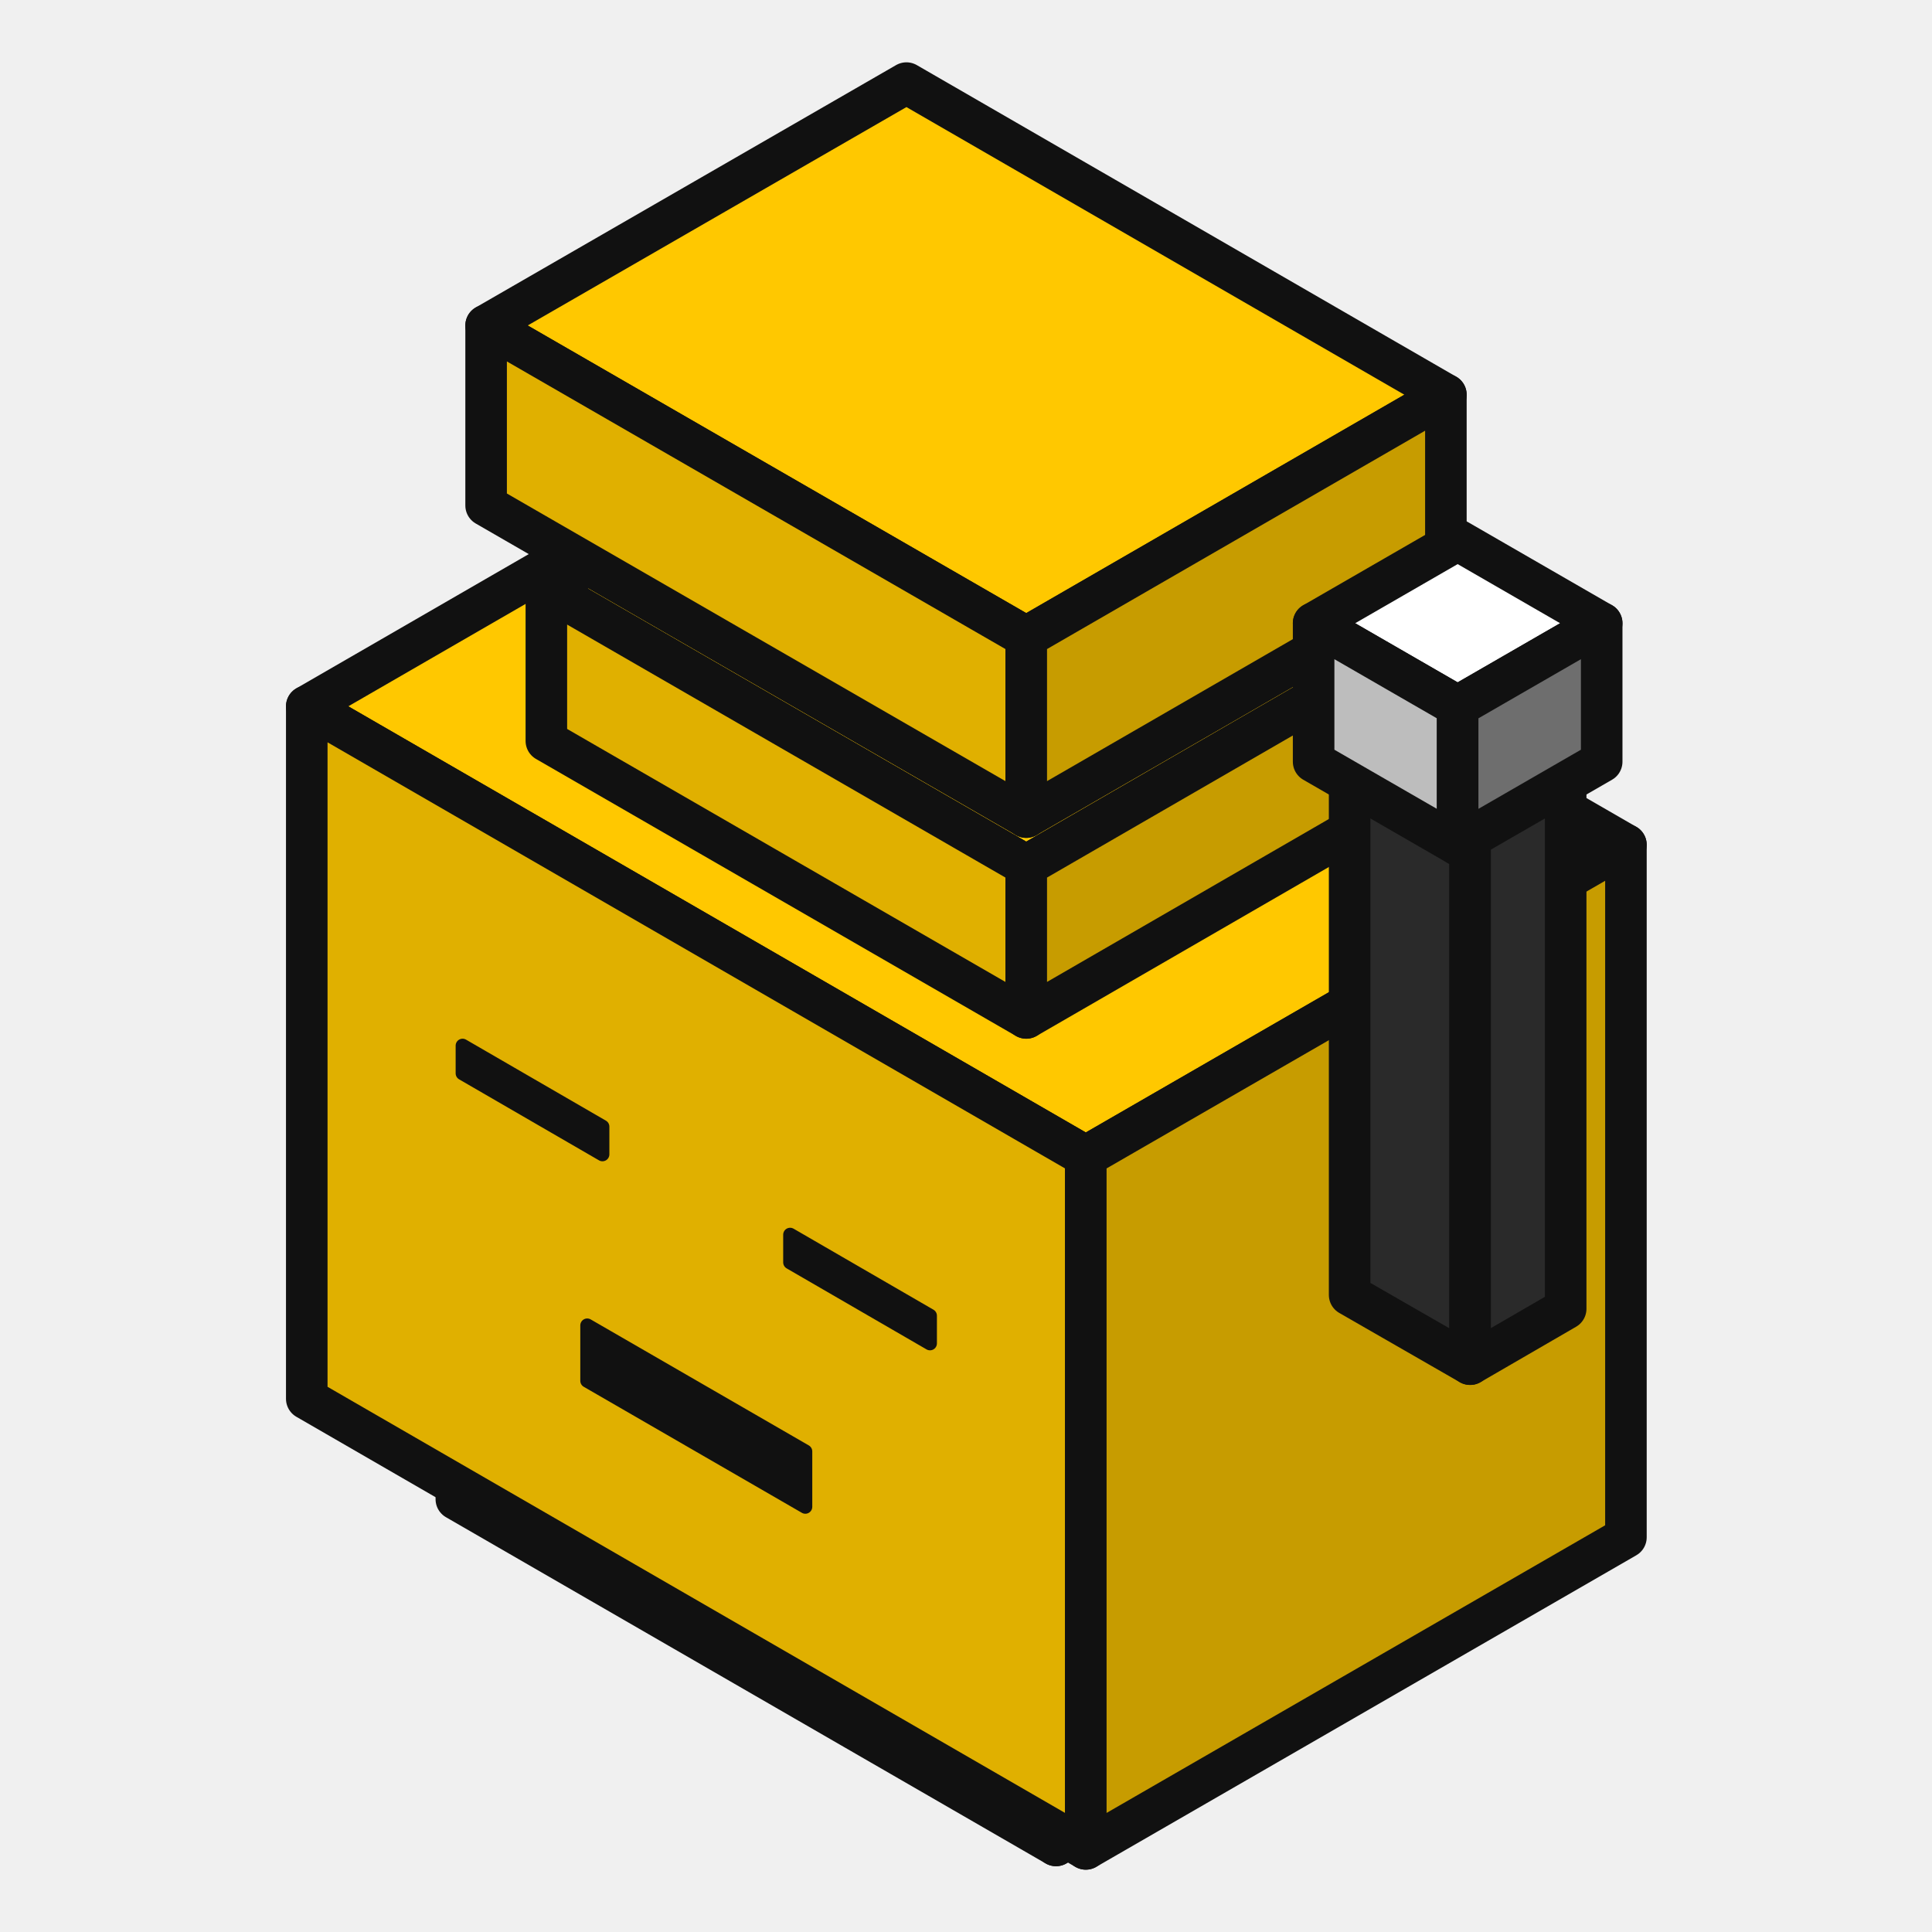
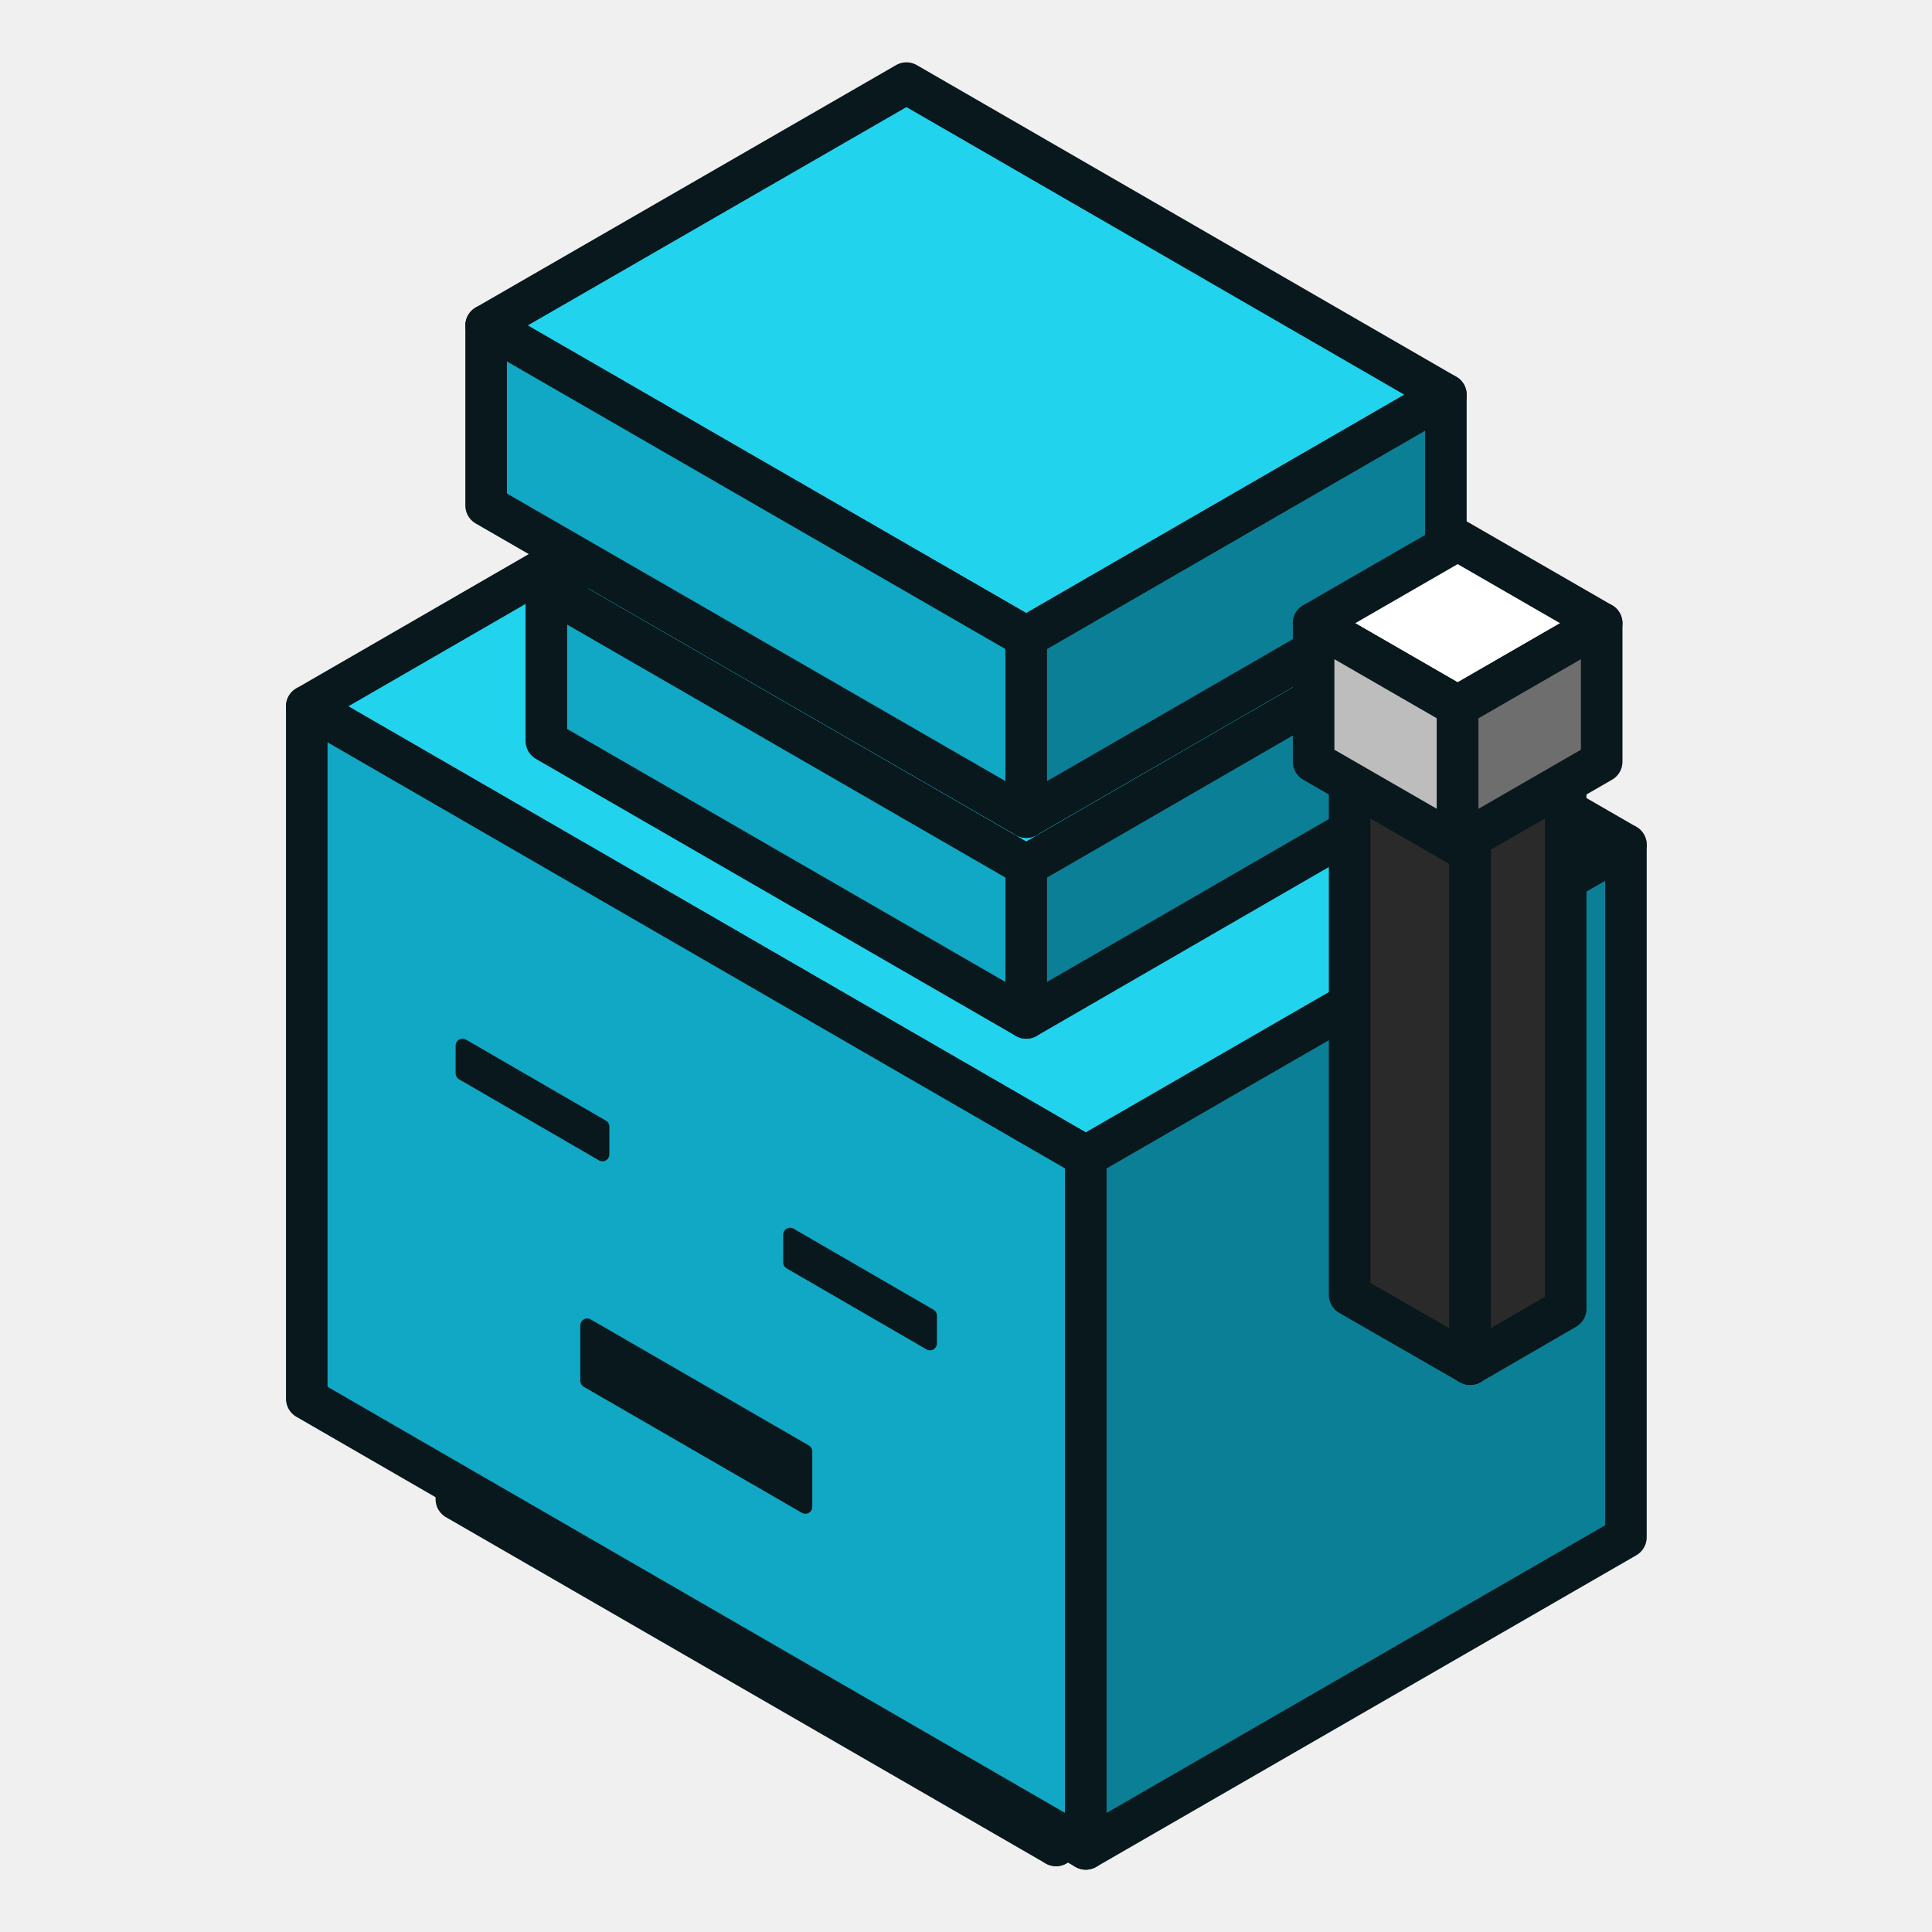
<svg xmlns="http://www.w3.org/2000/svg" viewBox="-122.2 -169.0 279.0 279.0" width="400" height="400">
-   <polygon points="4.3,0.5 90.9,50.5 30.3,85.5 -56.3,35.5" fill="#2A2A2A" stroke="#111111" stroke-width="6" stroke-linejoin="round" />
-   <polygon points="-56.3,47.5 30.3,97.5 30.3,85.5 -56.3,35.5" fill="#2A2A2A" stroke="#111111" stroke-width="6" stroke-linejoin="round" />
-   <polygon points="90.9,62.5 30.3,97.5 30.3,85.5 90.9,50.5" fill="#2A2A2A" stroke="#111111" stroke-width="6" stroke-linejoin="round" />
-   <polygon points="0.0,-112.0 112.6,-47.0 34.6,-2.0 -77.9,-67.0" fill="#FFC800" stroke="#111111" stroke-width="6" stroke-linejoin="round" />
-   <polygon points="-77.9,33.0 34.6,98.0 34.6,-2.0 -77.9,-67.0" fill="#E0B000" stroke="#111111" stroke-width="6" stroke-linejoin="round" />
-   <polygon points="112.6,53.0 34.6,98.0 34.6,-2.0 112.6,-47.0" fill="#C79C00" stroke="#111111" stroke-width="6" stroke-linejoin="round" />
-   <polygon points="8.7,-114.0 77.9,-74.0 26.0,-44.0 -43.3,-84.0" fill="#FFC800" stroke="#111111" stroke-width="6" stroke-linejoin="round" />
-   <polygon points="-43.3,-62.0 26.0,-22.0 26.0,-44.0 -43.3,-84.0" fill="#E0B000" stroke="#111111" stroke-width="6" stroke-linejoin="round" />
-   <polygon points="77.9,-52.0 26.0,-22.0 26.0,-44.0 77.9,-74.0" fill="#C79C00" stroke="#111111" stroke-width="6" stroke-linejoin="round" />
-   <polygon points="8.7,-116.0 60.6,-86.0 26.0,-66.0 -26.0,-96.0" fill="#2A2A2A" stroke="#111111" stroke-width="6" stroke-linejoin="round" />
-   <polygon points="-26.0,-84.0 26.0,-54.0 26.0,-66.0 -26.0,-96.0" fill="#2A2A2A" stroke="#111111" stroke-width="6" stroke-linejoin="round" />
-   <polygon points="60.6,-74.0 26.0,-54.0 26.0,-66.0 60.6,-86.0" fill="#2A2A2A" stroke="#111111" stroke-width="6" stroke-linejoin="round" />
-   <polygon points="8.7,-157.0 86.6,-112.0 26.0,-77.0 -52.0,-122.0" fill="#FFC800" stroke="#111111" stroke-width="6" stroke-linejoin="round" />
-   <polygon points="-52.0,-96.0 26.0,-51.0 26.0,-77.0 -52.0,-122.0" fill="#E0B000" stroke="#111111" stroke-width="6" stroke-linejoin="round" />
-   <polygon points="86.6,-86.0 26.0,-51.0 26.0,-77.0 86.6,-112.0" fill="#C79C00" stroke="#111111" stroke-width="6" stroke-linejoin="round" />
-   <polygon points="-55.4,-14.0 -35.2,-2.3 -35.2,-6.3 -55.4,-18.0" fill="#111111" stroke="#111111" stroke-width="2" stroke-linejoin="round" />
-   <polygon points="-8.1,13.3 12.1,25.0 12.1,21.0 -8.1,9.3" fill="#111111" stroke="#111111" stroke-width="2" stroke-linejoin="round" />
-   <polygon points="-37.4,30.4 -5.9,48.6 -5.9,40.6 -37.4,22.4" fill="#111111" stroke="#111111" stroke-width="2" stroke-linejoin="round" />
-   <polygon points="86.6,-70.0 103.9,-60.0 90.1,-52.0 72.7,-62.0" fill="#2A2A2A" stroke="#111111" stroke-width="6" stroke-linejoin="round" />
-   <polygon points="72.7,18.0 90.1,28.0 90.1,-52.0 72.7,-62.0" fill="#2A2A2A" stroke="#111111" stroke-width="6" stroke-linejoin="round" />
-   <polygon points="103.9,20.0 90.1,28.0 90.1,-52.0 103.9,-60.0" fill="#2A2A2A" stroke="#111111" stroke-width="6" stroke-linejoin="round" />
-   <polygon points="88.3,-91.0 109.1,-79.0 88.3,-67.0 67.5,-79.0" fill="#FFFFFF" stroke="#111111" stroke-width="6" stroke-linejoin="round" />
-   <polygon points="67.5,-59.0 88.3,-47.0 88.3,-67.0 67.5,-79.0" fill="#BDBDBD" stroke="#111111" stroke-width="6" stroke-linejoin="round" />
-   <polygon points="109.1,-59.0 88.3,-47.0 88.3,-67.0 109.1,-79.0" fill="#6E6E6E" stroke="#111111" stroke-width="6" stroke-linejoin="round" />
+   <polygon points="4.3,0.5 90.9,50.5 30.3,85.5 -56.3,35.5" fill="#2A2A2A" stroke="#08181C" stroke-width="6" stroke-linejoin="round" />
+   <polygon points="-56.3,47.5 30.3,97.5 30.3,85.5 -56.3,35.5" fill="#2A2A2A" stroke="#08181C" stroke-width="6" stroke-linejoin="round" />
+   <polygon points="90.9,62.5 30.3,97.5 30.3,85.5 90.9,50.5" fill="#2A2A2A" stroke="#08181C" stroke-width="6" stroke-linejoin="round" />
+   <polygon points="0.0,-112.0 112.6,-47.0 34.6,-2.0 -77.9,-67.0" fill="#22D3EE" stroke="#08181C" stroke-width="6" stroke-linejoin="round" />
+   <polygon points="-77.9,33.0 34.6,98.0 34.6,-2.0 -77.9,-67.0" fill="#10A8C4" stroke="#08181C" stroke-width="6" stroke-linejoin="round" />
+   <polygon points="112.6,53.0 34.6,98.0 34.6,-2.0 112.6,-47.0" fill="#0B7F96" stroke="#08181C" stroke-width="6" stroke-linejoin="round" />
+   <polygon points="8.7,-114.0 77.9,-74.0 26.0,-44.0 -43.3,-84.0" fill="#22D3EE" stroke="#08181C" stroke-width="6" stroke-linejoin="round" />
+   <polygon points="-43.3,-62.0 26.0,-22.0 26.0,-44.0 -43.3,-84.0" fill="#10A8C4" stroke="#08181C" stroke-width="6" stroke-linejoin="round" />
+   <polygon points="77.9,-52.0 26.0,-22.0 26.0,-44.0 77.9,-74.0" fill="#0B7F96" stroke="#08181C" stroke-width="6" stroke-linejoin="round" />
+   <polygon points="8.7,-116.0 60.6,-86.0 26.0,-66.0 -26.0,-96.0" fill="#2A2A2A" stroke="#08181C" stroke-width="6" stroke-linejoin="round" />
+   <polygon points="-26.0,-84.0 26.0,-54.0 26.0,-66.0 -26.0,-96.0" fill="#2A2A2A" stroke="#08181C" stroke-width="6" stroke-linejoin="round" />
+   <polygon points="60.6,-74.0 26.0,-54.0 26.0,-66.0 60.6,-86.0" fill="#2A2A2A" stroke="#08181C" stroke-width="6" stroke-linejoin="round" />
+   <polygon points="8.7,-157.0 86.6,-112.0 26.0,-77.0 -52.0,-122.0" fill="#22D3EE" stroke="#08181C" stroke-width="6" stroke-linejoin="round" />
+   <polygon points="-52.0,-96.0 26.0,-51.0 26.0,-77.0 -52.0,-122.0" fill="#10A8C4" stroke="#08181C" stroke-width="6" stroke-linejoin="round" />
+   <polygon points="86.6,-86.0 26.0,-51.0 26.0,-77.0 86.6,-112.0" fill="#0B7F96" stroke="#08181C" stroke-width="6" stroke-linejoin="round" />
+   <polygon points="-55.4,-14.0 -35.2,-2.3 -35.2,-6.3 -55.4,-18.0" fill="#08181C" stroke="#08181C" stroke-width="2" stroke-linejoin="round" />
+   <polygon points="-8.1,13.3 12.1,25.0 12.1,21.0 -8.1,9.3" fill="#08181C" stroke="#08181C" stroke-width="2" stroke-linejoin="round" />
+   <polygon points="-37.4,30.4 -5.9,48.6 -5.9,40.6 -37.4,22.4" fill="#08181C" stroke="#08181C" stroke-width="2" stroke-linejoin="round" />
+   <polygon points="86.6,-70.0 103.9,-60.0 90.1,-52.0 72.7,-62.0" fill="#2A2A2A" stroke="#08181C" stroke-width="6" stroke-linejoin="round" />
+   <polygon points="72.7,18.0 90.1,28.0 90.1,-52.0 72.7,-62.0" fill="#2A2A2A" stroke="#08181C" stroke-width="6" stroke-linejoin="round" />
+   <polygon points="103.9,20.0 90.1,28.0 90.1,-52.0 103.9,-60.0" fill="#2A2A2A" stroke="#08181C" stroke-width="6" stroke-linejoin="round" />
+   <polygon points="88.3,-91.0 109.1,-79.0 88.3,-67.0 67.5,-79.0" fill="#FFFFFF" stroke="#08181C" stroke-width="6" stroke-linejoin="round" />
+   <polygon points="67.5,-59.0 88.3,-47.0 88.3,-67.0 67.5,-79.0" fill="#BDBDBD" stroke="#08181C" stroke-width="6" stroke-linejoin="round" />
+   <polygon points="109.1,-59.0 88.3,-47.0 88.3,-67.0 109.1,-79.0" fill="#6E6E6E" stroke="#08181C" stroke-width="6" stroke-linejoin="round" />
</svg>
